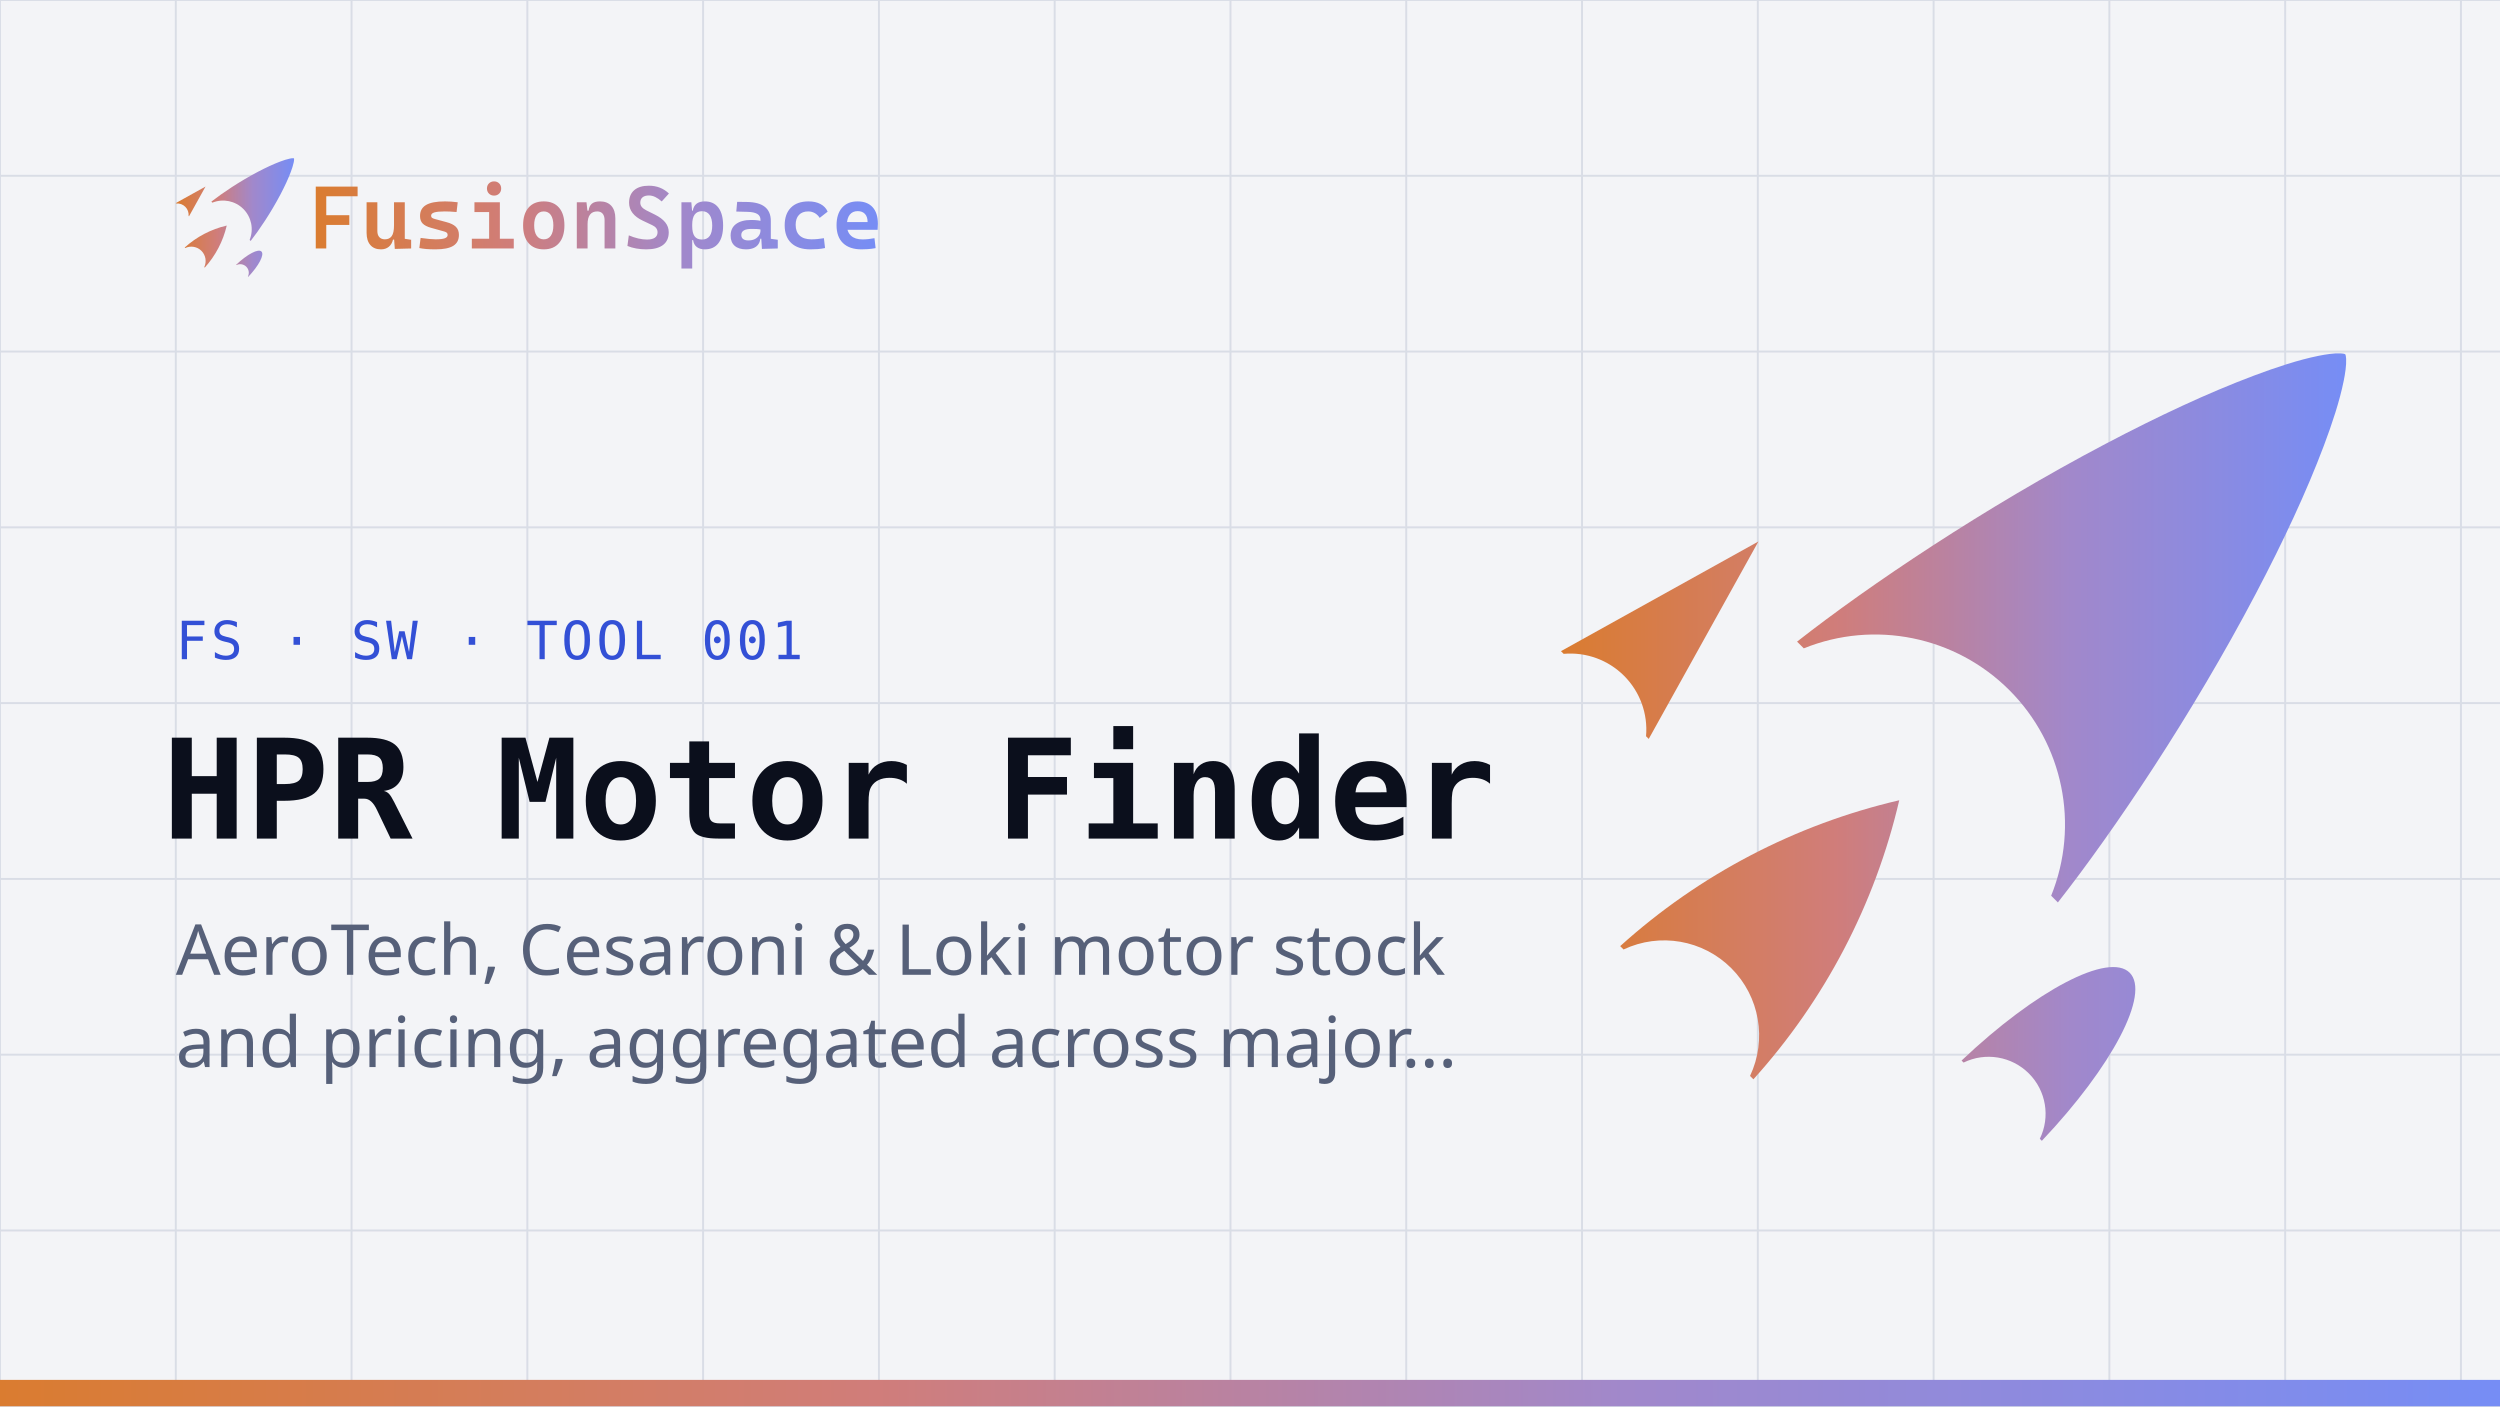
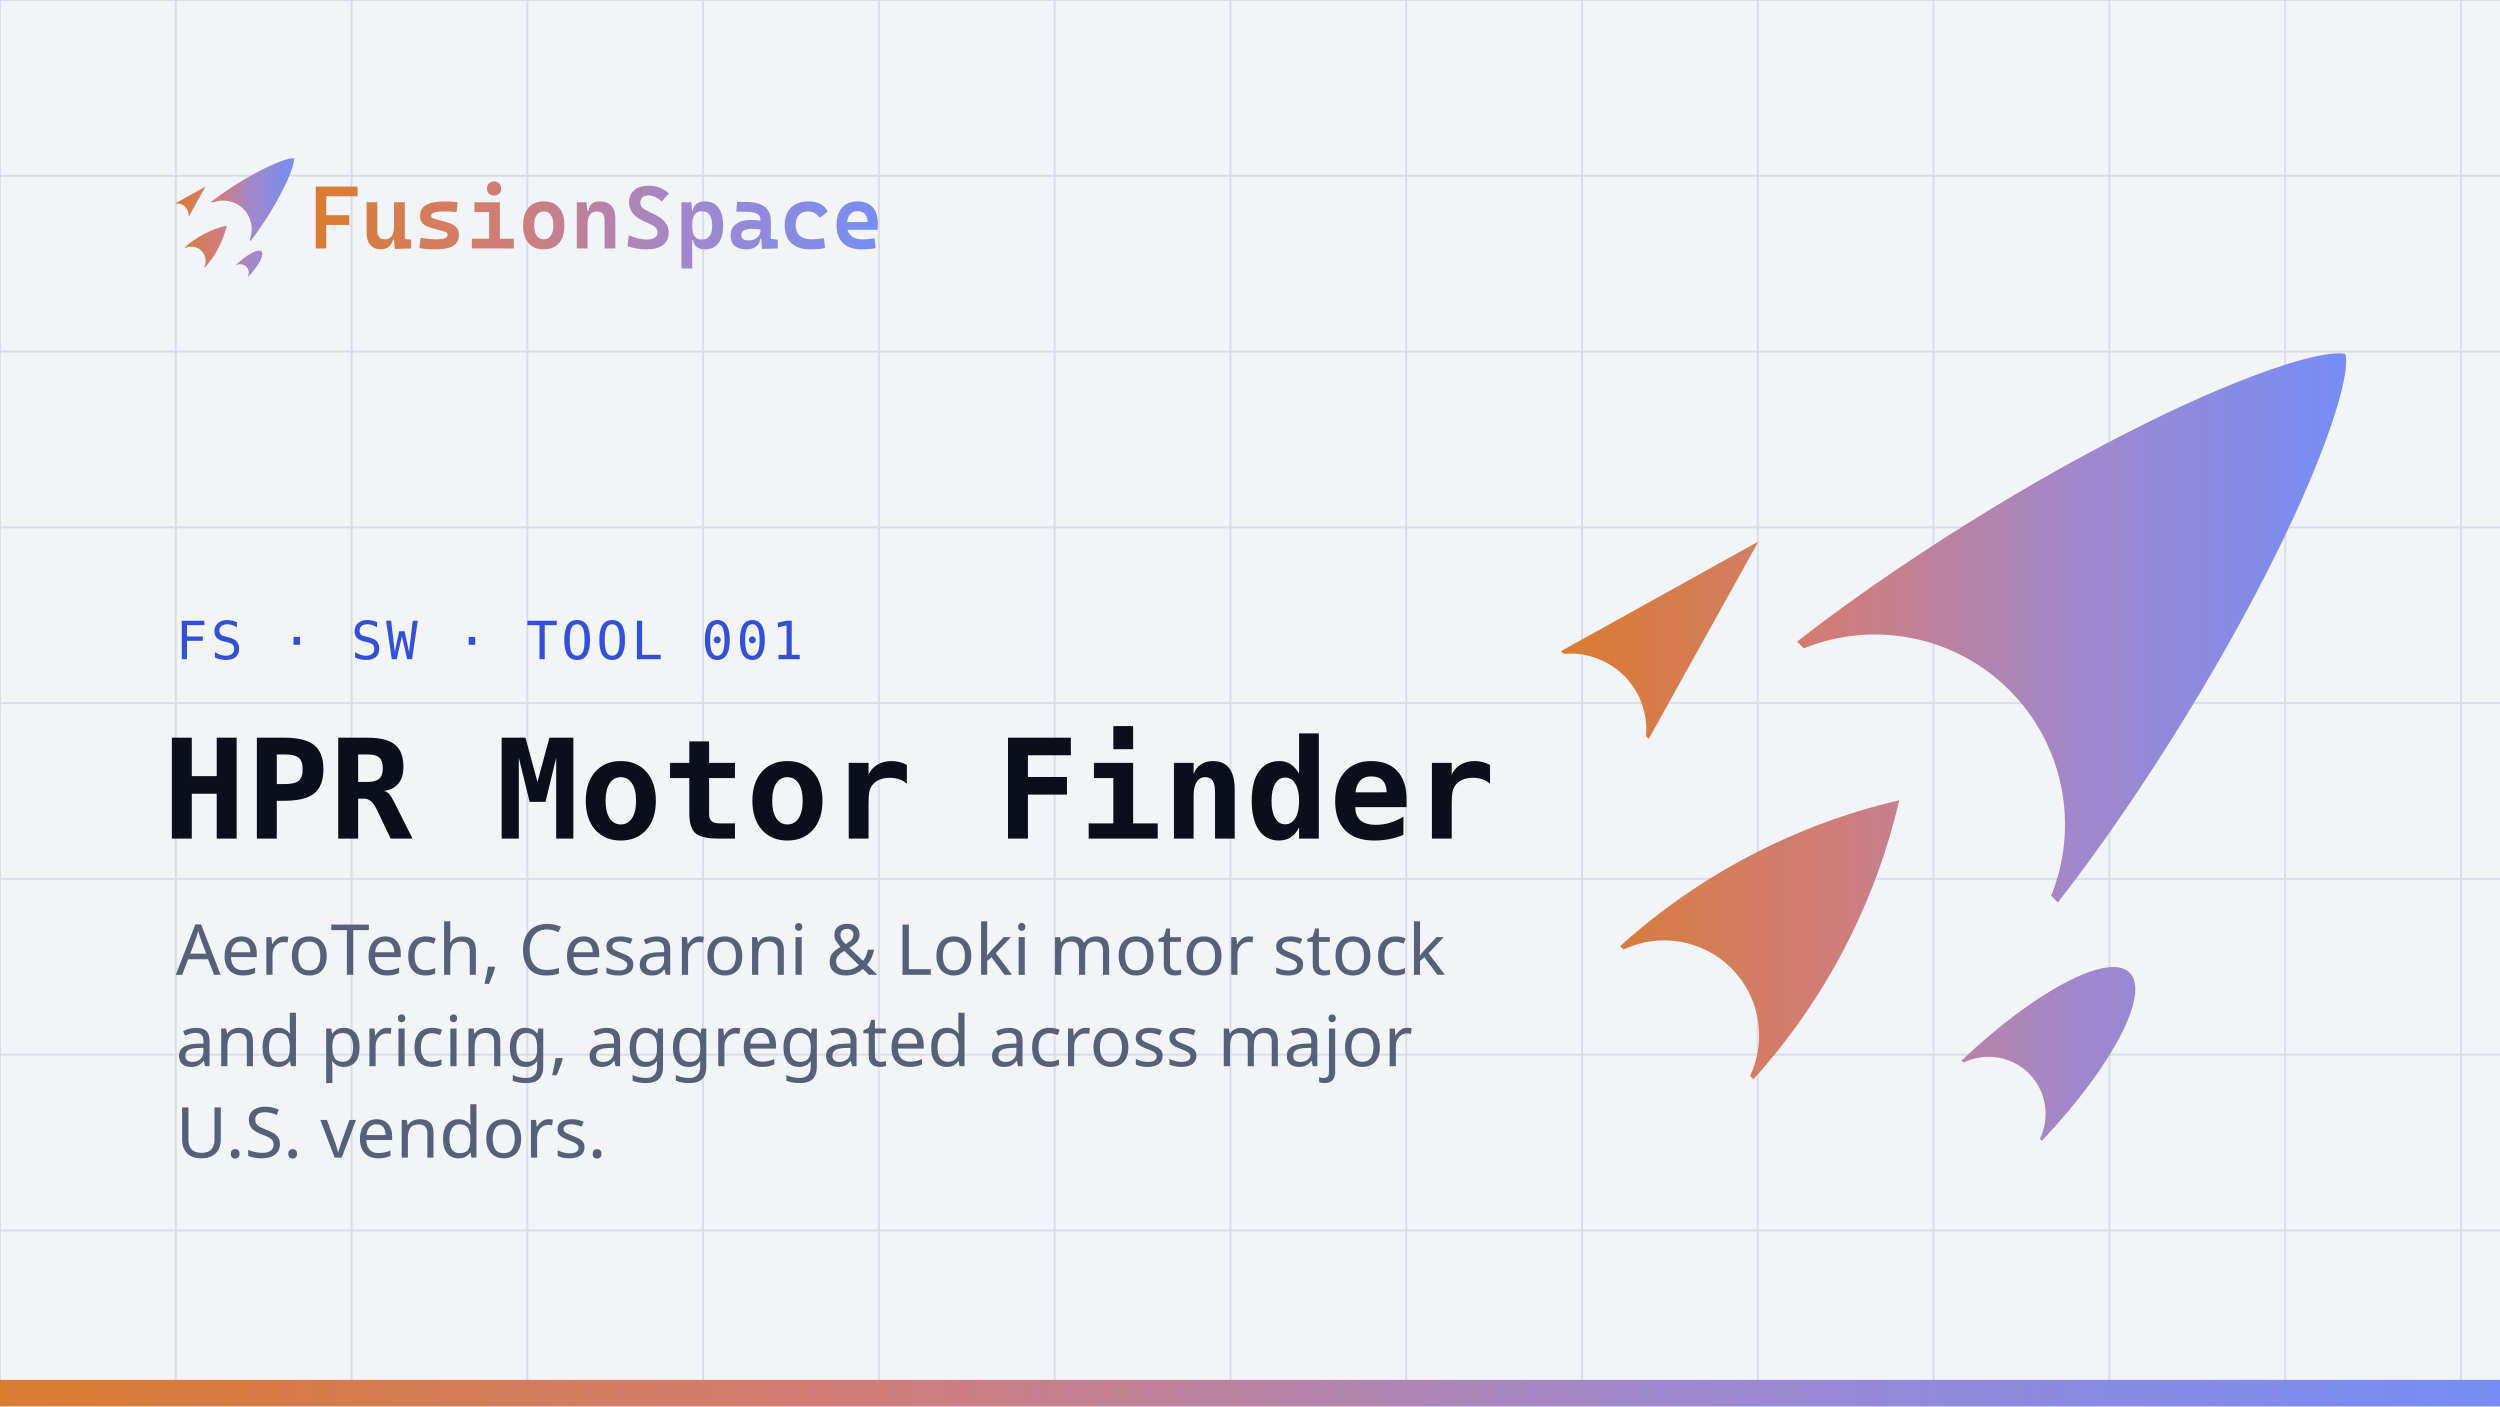
<svg xmlns="http://www.w3.org/2000/svg" width="1920" height="1080" viewBox="0 0 1920 1080" version="1.1">
  <defs id="defs">
    <linearGradient id="pb-strip" gradientUnits="userSpaceOnUse" x1="0" y1="0" x2="1920" y2="0">
      <stop offset="0.0" stop-color="#DA7C30" />
      <stop offset="0.35" stop-color="#D07D7A" />
      <stop offset="0.65" stop-color="#A188CB" />
      <stop offset="1.0" stop-color="#768DF5" />
    </linearGradient>
    <linearGradient id="pl-mg" gradientUnits="userSpaceOnUse" x1="0" y1="0" x2="114.668" y2="0">
      <stop offset="0.0" stop-color="#DA7C30" />
      <stop offset="0.35" stop-color="#D07D7A" />
      <stop offset="0.65" stop-color="#A188CB" />
      <stop offset="1.0" stop-color="#768DF5" />
    </linearGradient>
    <linearGradient id="pl-wg" gradientUnits="userSpaceOnUse" x1="135.668" y1="0" x2="680.485" y2="0">
      <stop offset="0.0" stop-color="#DA7C30" />
      <stop offset="0.35" stop-color="#D07D7A" />
      <stop offset="0.65" stop-color="#A188CB" />
      <stop offset="1.0" stop-color="#768DF5" />
    </linearGradient>
    <linearGradient id="pm-mg" gradientUnits="userSpaceOnUse" x1="0" y1="0" x2="199.422" y2="0">
      <stop offset="0.0" stop-color="#DA7C30" />
      <stop offset="0.35" stop-color="#D07D7A" />
      <stop offset="0.65" stop-color="#A188CB" />
      <stop offset="1.0" stop-color="#768DF5" />
    </linearGradient>
  </defs>
  <g id="layer-background">
    <rect width="1920" height="1080" fill="#F3F4F7" />
    <path d="M0,0V1080M135,0V1080M270,0V1080M405,0V1080M540,0V1080M675,0V1080M810,0V1080M945,0V1080M1080,0V1080M1215,0V1080M1350,0V1080M1485,0V1080M1620,0V1080M1755,0V1080M1890,0V1080M0,0H1920M0,135H1920M0,270H1920M0,405H1920M0,540H1920M0,675H1920M0,810H1920M0,945H1920M0,1080H1920" stroke="#D6DAE4" stroke-width="1.5" opacity="0.9" fill="none" />
    <rect x="0" y="1059.75" width="1920" height="20.25" fill="url(#pb-strip)" />
  </g>
  <g id="layer-brand">
    <g transform="translate(135 121.5) scale(0.792391)">
      <path fill="url(#pl-mg)" d="M49.4,65.267 A91.912,91.912 0 0 1 28.1,106.02 L27.609,105.529 A13.874,13.874 0 0 0 9.138,87.059 L8.648,86.568 A91.912,91.912 0 0 1 49.4,65.267 Z" />
      <path fill="url(#pl-mg)" d="M28.836,27.474 L12.816,56.31 L12.424,55.917 A11.099,11.099 0 0 0 0.392,43.886 L0,43.494 L28.836,27.474 Z" />
      <path fill="url(#pl-mg)" d="M83.048,90.452 A8.324,29.134 45 0 1 70.221,115 L69.927,114.706 A8.324,8.324 0 0 0 58.795,103.573 L58.5,103.279 A8.324,29.134 45 0 1 83.048,90.452 Z" />
      <path fill="url(#pl-mg)" d="M114.529,0.139 C114.596,0.206 114.647,0.551 114.66,0.82 C114.708,1.741 114.51,3.012 114.303,4.033 C113.71,6.967 112.634,10.223 111.404,13.495 C108.886,20.189 105.487,27.458 101.452,35.131 C92.22,52.684 80.843,69.636 72.564,80.19 L71.583,79.209 A27.747,27.747 0 0 0 35.459,43.085 L34.478,42.104 C45.032,33.824 61.983,22.447 79.536,13.216 C87.209,9.18 94.479,5.782 101.173,3.264 C104.444,2.034 107.7,0.957 110.634,0.364 C111.656,0.158 112.927,-0.04 113.848,0.007 C114.116,0.021 114.461,0.071 114.529,0.139 Z" />
      <path fill="url(#pl-wg)" d="M135.668 87.5V27.5H145.851V87.5ZM135.668 64.683V55.261H168.203V64.683ZM135.668 36.88V27.5H176.232V36.88ZM198.879 88.345Q192.203 88.345 188.57 84.141Q184.936 79.937 184.936 72.289V42.711H195.372V70.599Q195.372 74.444 197.316 76.535Q199.26 78.627 202.682 78.627Q207.077 78.627 209.295 75.521Q211.513 72.415 211.513 65.106L213.795 78.88H210.541Q209.485 83.444 206.422 85.894Q203.358 88.345 198.879 88.345ZM212.274 87.923 211.513 77.19V69.331H221.95V78.12L228.119 79.049V87.5ZM211.513 74.824V42.711H221.95V72.289ZM251.781 88.345Q246.668 88.345 242.865 88.028Q239.063 87.711 236.063 87.077L237.288 77.275Q242.232 77.951 245.781 78.289Q249.33 78.627 251.781 78.627Q257.95 78.627 260.717 77.613Q263.485 76.599 263.485 74.401Q263.485 73.007 262.682 72.246Q261.879 71.486 260.147 71.021L247.26 67.43Q241.936 65.951 239.337 63.352Q236.739 60.754 236.739 56.021Q236.739 48.754 242.633 45.31Q248.527 41.866 260.992 41.866Q264.034 41.866 267.013 42.077Q269.992 42.289 273.246 42.711L272.147 52.176Q268.471 51.838 265.703 51.711Q262.936 51.585 260.739 51.585Q253.767 51.585 250.619 52.556Q247.471 53.528 247.471 55.683Q247.471 57.12 248.401 57.796Q249.33 58.472 251.274 58.979L262.091 61.894Q268.386 63.5 271.408 66.415Q274.429 69.331 274.429 74.359Q274.429 81.542 268.915 84.944Q263.401 88.345 251.781 88.345ZM303.71 87.5V45.246H314.105V87.5ZM286.936 87.5V78.035H304.556V87.5ZM313.26 87.5V78.035H327.584V87.5ZM289.471 52.176V42.711H314.105V52.176ZM308.485 36.246Q305.485 36.246 303.541 34.303Q301.598 32.359 301.598 29.359Q301.598 26.359 303.541 24.415Q305.485 22.472 308.485 22.472Q311.485 22.472 313.429 24.415Q315.372 26.359 315.372 29.359Q315.372 32.359 313.429 34.303Q311.485 36.246 308.485 36.246ZM356.654 88.345Q347.147 88.345 341.886 82.261Q336.626 76.176 336.626 65.106Q336.626 53.993 341.886 47.93Q347.147 41.866 356.654 41.866Q366.203 41.866 371.443 47.93Q376.682 53.993 376.682 65.106Q376.682 76.176 371.443 82.261Q366.203 88.345 356.654 88.345ZM356.654 78.627Q361.133 78.627 363.541 75.099Q365.95 71.57 365.95 65.106Q365.95 58.599 363.52 55.092Q361.091 51.585 356.654 51.585Q352.217 51.585 349.788 55.092Q347.358 58.599 347.358 65.106Q347.358 71.57 349.788 75.099Q352.217 78.627 356.654 78.627ZM415.598 87.5V60.035Q415.598 55.979 413.739 53.782Q411.879 51.585 408.499 51.585Q399.119 51.585 399.119 64.007L396.499 50.824H400.133Q400.64 46.303 403.281 44.085Q405.922 41.866 411.161 41.866Q418.26 41.866 422.147 46.176Q426.034 50.486 426.034 58.345V87.5ZM388.682 87.5V42.711H398.063L399.119 52.176V87.5ZM455.992 88.345Q450.879 88.345 446.21 87.5Q441.541 86.655 437.739 85.049L439.091 74.782Q443.739 76.768 448.217 77.803Q452.696 78.838 456.668 78.838Q461.739 78.838 464.337 77.042Q466.936 75.246 466.936 71.782Q466.936 67.261 461.781 64.894L452.443 60.458Q446.147 57.5 442.746 53.148Q439.344 48.796 439.344 43.134Q439.344 35.275 444.351 30.965Q449.358 26.655 458.527 26.655Q464.274 26.655 469.112 28.535Q473.95 30.415 477.964 34.218L470.992 41.908Q467.739 39.035 464.675 37.577Q461.612 36.12 458.57 36.12Q454.598 36.12 452.401 37.915Q450.203 39.711 450.203 43.134Q450.203 45.5 451.703 47.296Q453.203 49.092 456.034 50.528L464.443 54.711Q470.908 57.923 474.351 62.127Q477.795 66.331 477.795 71.824Q477.795 79.894 472.239 84.12Q466.682 88.345 455.992 88.345ZM490.091 106.937V42.711H499.682L500.527 52.176V106.937ZM512.781 88.345Q507.922 88.345 504.964 86.063Q502.006 83.782 501.415 79.387H497.485L500.527 65.739Q500.527 72.415 502.788 75.627Q505.048 78.838 510.077 78.838Q514.936 78.838 517.429 75.415Q519.922 71.993 519.922 65.317Q519.922 58.556 517.386 54.965Q514.851 51.373 510.077 51.373Q505.344 51.373 502.936 54.606Q500.527 57.838 500.527 64.514L497.739 50.824H501.119Q501.837 46.43 504.71 44.148Q507.584 41.866 512.739 41.866Q521.316 41.866 525.901 47.908Q530.485 53.951 530.485 65.317Q530.485 76.514 525.901 82.43Q521.316 88.345 512.781 88.345ZM568.091 87.923 567.288 74.655 566.696 69.669V59.782Q566.696 55.852 563.612 54.014Q560.527 52.176 554.401 52.007L543.246 51.711L544.091 42.289L553.556 42.415Q565.302 42.585 571.006 47.211Q576.71 51.838 576.71 60.711V78.12L583.471 79.049V87.5ZM552.668 88.345Q545.57 88.345 541.661 84.88Q537.753 81.415 537.753 75.077Q537.753 67.725 542.992 63.796Q548.232 59.866 557.823 59.866Q561.626 59.866 564.499 60.289Q567.372 60.711 569.992 61.599L568.133 69.373Q565.386 68.739 563.02 68.634Q560.654 68.528 558.077 68.528Q548.105 68.528 548.105 74.401Q548.105 76.979 549.858 78.331Q551.612 79.683 554.95 79.683Q558.837 79.683 561.457 78.268Q564.077 76.852 565.386 74.676Q566.696 72.5 566.696 70.176V66.542L568.725 78.035H565.133L566.612 76.683Q566.527 80.57 564.816 83.169Q563.105 85.768 560.02 87.056Q556.936 88.345 552.668 88.345ZM615.034 88.345Q603.119 88.345 596.633 82.324Q590.147 76.303 590.147 65.021Q590.147 54.035 596.147 47.951Q602.147 41.866 613.302 41.866Q620.105 41.866 624.943 44.465Q629.781 47.063 631.809 51.796L624.077 57.838Q622.217 54.838 619.323 53.211Q616.429 51.585 612.964 51.585Q607.217 51.585 604.006 54.965Q600.795 58.345 600.795 64.599Q600.795 71.444 604.746 75.035Q608.696 78.627 616.048 78.627Q619.133 78.627 622.196 78.331Q625.26 78.035 628.175 77.528L629.274 87.077Q625.851 87.838 622.175 88.092Q618.499 88.345 615.034 88.345ZM664.556 88.345Q653.02 88.345 646.725 82.324Q640.429 76.303 640.429 65.021Q640.429 54.035 645.774 47.951Q651.119 41.866 660.837 41.866Q670.217 41.866 675.351 47.444Q680.485 53.021 680.485 63.627Q680.485 66.711 680.232 69.415H647.95V61.894H670.513Q670.513 56.782 667.978 54.035Q665.443 51.289 660.922 51.289Q655.978 51.289 653.232 54.754Q650.485 58.218 650.485 64.599Q650.485 71.486 654.415 75.099Q658.344 78.711 665.57 78.711Q668.527 78.711 671.379 78.394Q674.232 78.077 677.189 77.528L678.288 87.162Q674.147 87.923 670.682 88.134Q667.217 88.345 664.556 88.345Z" />
    </g>
    <g transform="translate(1198.823 271.35) scale(3.024)">
      <path fill="url(#pm-mg)" d="M85.914,113.508 A159.848,159.848 0 0 1 48.869,184.382 L48.016,183.529 A24.128,24.128 0 0 0 15.893,151.406 L15.04,150.553 A159.848,159.848 0 0 1 85.914,113.508 Z" />
      <path fill="url(#pm-mg)" d="M50.149,47.781 L22.289,97.93 L21.606,97.248 A19.302,19.302 0 0 0 0.682,76.324 L0,75.642 L50.149,47.781 Z" />
      <path fill="url(#pm-mg)" d="M144.432,157.307 A14.477,50.669 45 0 1 122.124,200 L121.612,199.488 A14.477,14.477 0 0 0 102.251,180.127 L101.74,179.615 A14.477,50.669 45 0 1 144.432,157.307 Z" />
      <path fill="url(#pm-mg)" d="M199.181,0.241 C199.298,0.359 199.385,0.959 199.41,1.426 C199.492,3.027 199.147,5.238 198.788,7.014 C197.757,12.117 195.885,17.78 193.745,23.469 C189.367,35.111 183.456,47.753 176.438,61.098 C160.383,91.625 140.597,121.106 126.198,139.461 L124.492,137.755 A48.256,48.256 0 0 0 61.667,74.93 L59.961,73.224 C78.316,58.825 107.797,39.039 138.324,22.984 C151.669,15.965 164.31,10.055 175.953,5.676 C181.642,3.537 187.305,1.665 192.407,0.634 C194.184,0.275 196.395,-0.07 197.996,0.012 C198.463,0.036 199.063,0.124 199.181,0.241 Z" />
    </g>
  </g>
  <g id="layer-text-edit-me">
    <text x="135" y="506.25" text-anchor="start" fill="#3350D6" style="font-family:'Cascadia Mono',monospace;font-weight:400;font-size:40.5px;letter-spacing:2.531px">FS · SW · TOOL 001</text>
    <text x="124.875" y="644.02" text-anchor="start" fill="#0B0F1C" style="font-family:'Cascadia Mono',monospace;font-weight:600;font-size:106.274px">HPR Motor Finder</text>
    <text x="135" y="748.645" text-anchor="start" fill="#566079" style="font-family:Archivo,sans-serif;font-weight:400;font-size:54px">AeroTech, Cesaroni &amp; Loki motor stock</text>
-     <text x="135" y="819.52" text-anchor="start" fill="#566079" style="font-family:Archivo,sans-serif;font-weight:400;font-size:54px">and pricing, aggregated across major…</text>
+     <text x="135" y="818.845" text-anchor="start" fill="#566079" style="font-family:Archivo,sans-serif;font-weight:400;font-size:54px">and pricing, aggregated across major</text>
+     <text x="135" y="889.045" text-anchor="start" fill="#566079" style="font-family:Archivo,sans-serif;font-weight:400;font-size:54px">U.S. vendors.</text>
  </g>
</svg>
